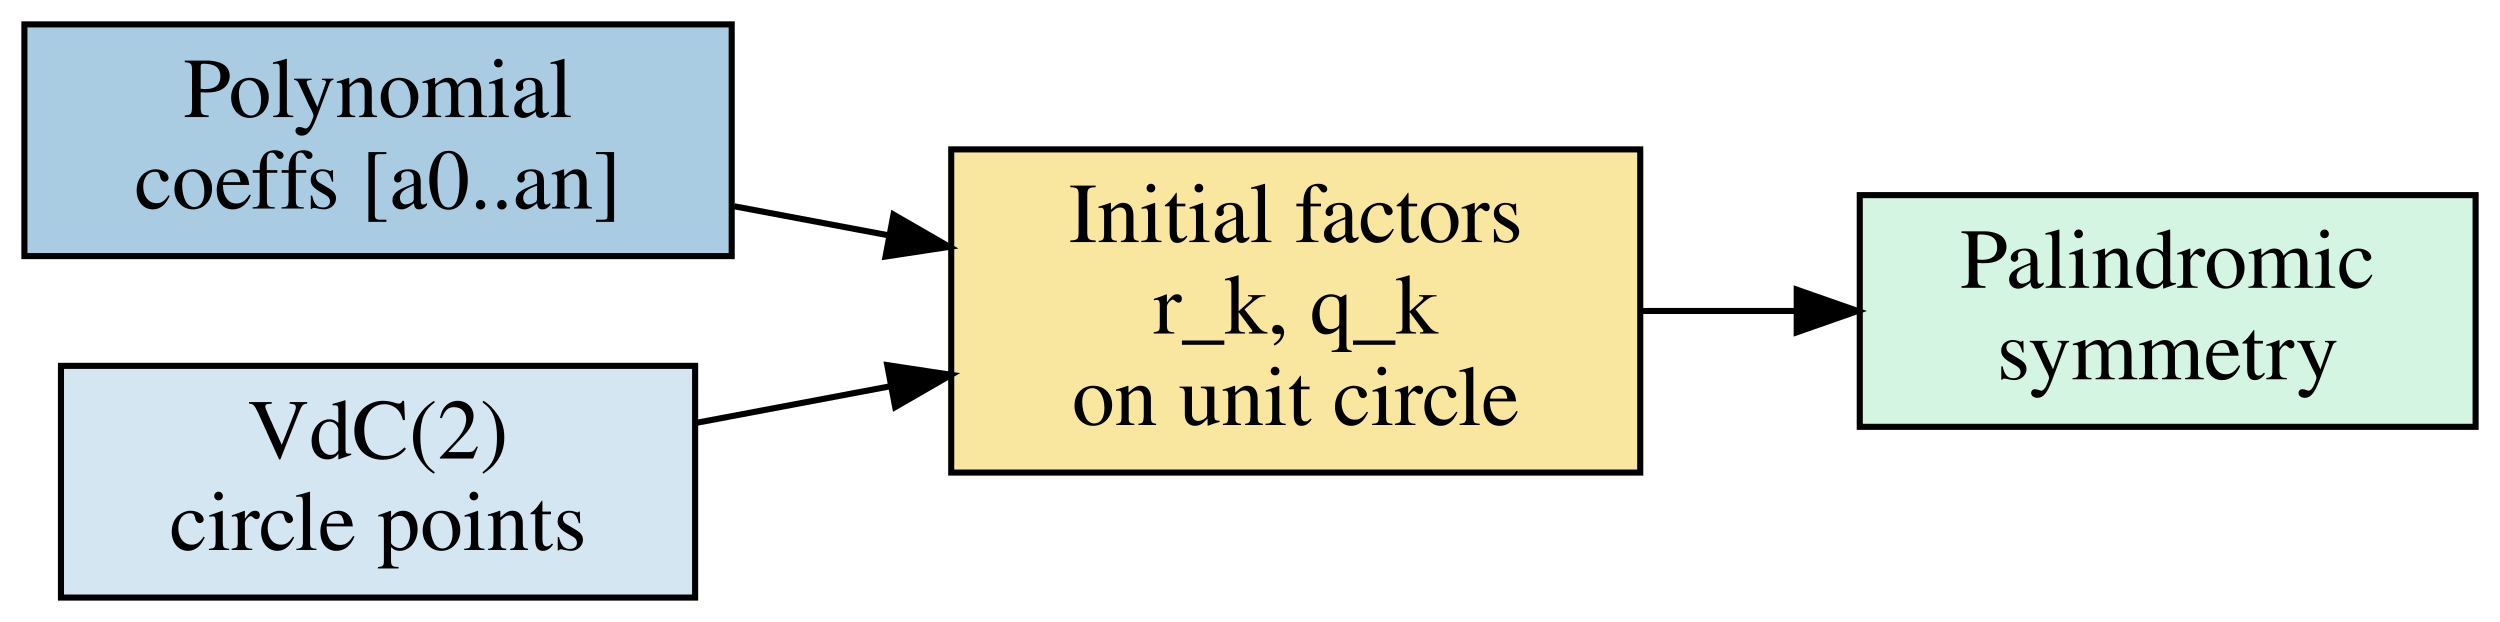
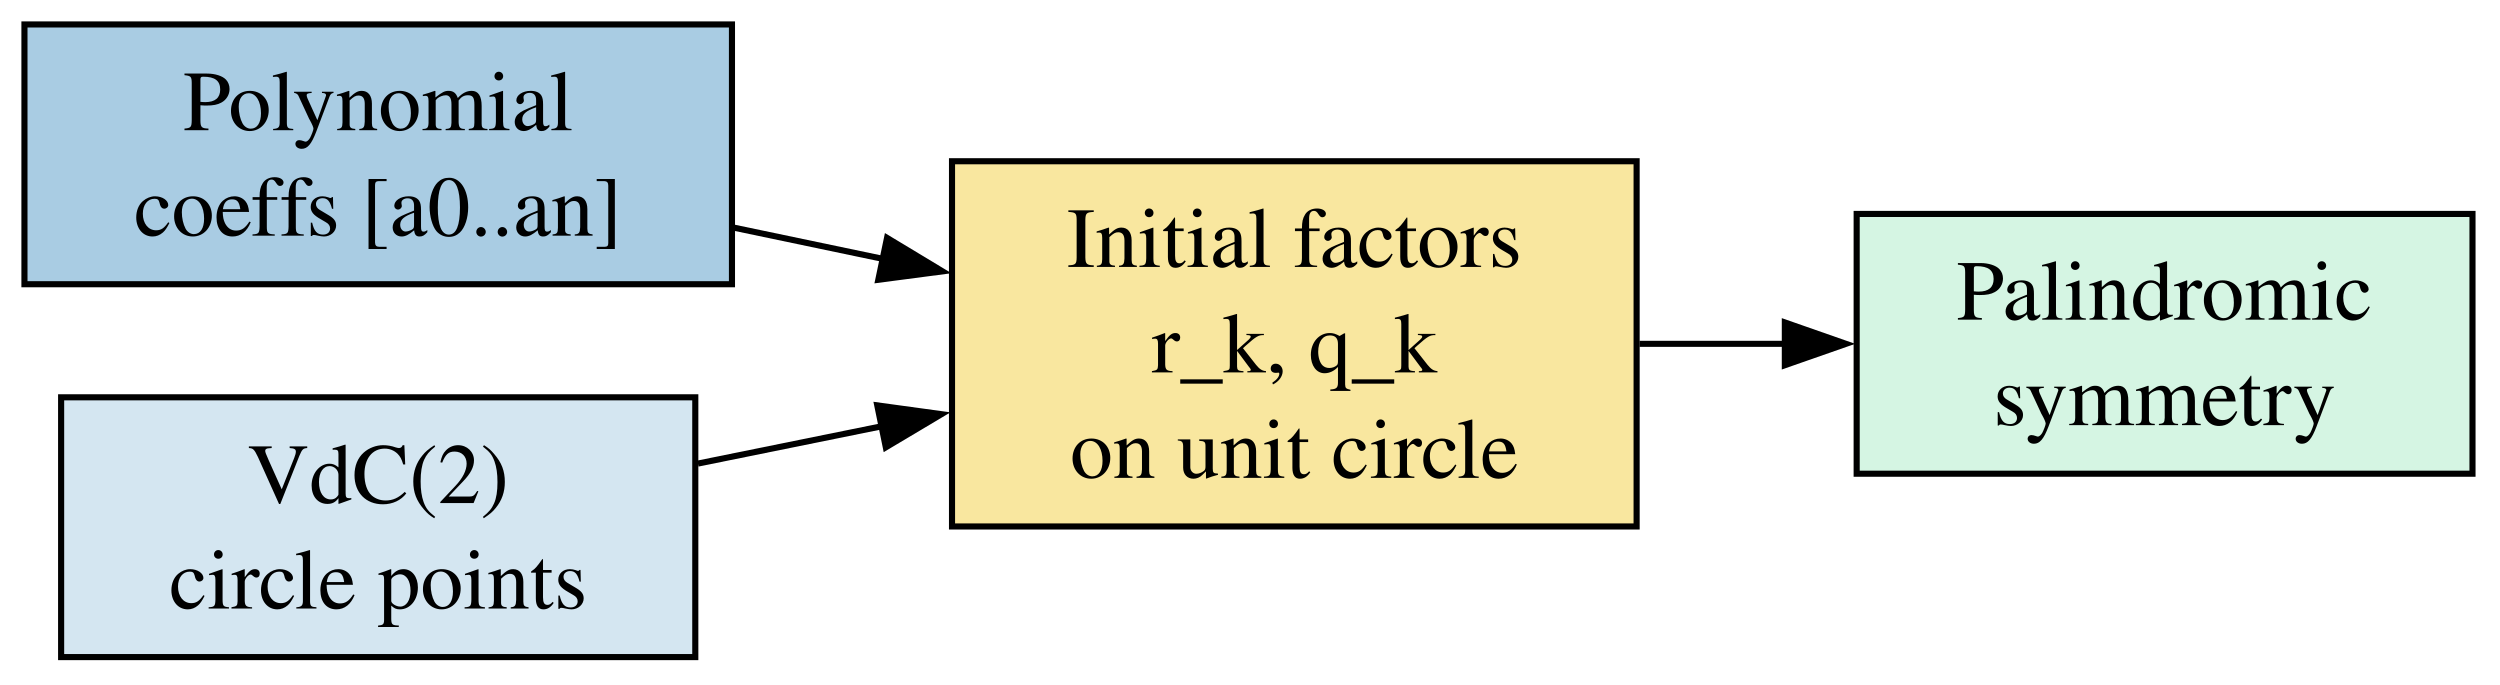
- <svg xmlns="http://www.w3.org/2000/svg" width="410pt" height="102pt" viewBox="0.00 0.00 410.00 102.00">
-   <g id="graph0" class="graph" transform="scale(1 1) rotate(0) translate(4 98)">
+ <svg xmlns="http://www.w3.org/2000/svg" width="409pt" height="112pt" viewBox="0.00 0.00 409.00 112.00">
+   <g id="graph0" class="graph" transform="scale(1 1) rotate(0) translate(4 107.5)">
    <g id="node1" class="node">
-       <polygon fill="#a9cce3" stroke="black" points="116,-94 0,-94 0,-56 116,-56 116,-94" />
-       <text text-anchor="middle" x="58" y="-78.8" font-family="Times,serif" font-size="14.00">Polynomial</text>
-       <text text-anchor="middle" x="58" y="-63.8" font-family="Times,serif" font-size="14.00">coeffs [a0..an]</text>
+       <polygon fill="#a9cce3" stroke="black" points="115.75,-103.5 0,-103.5 0,-61 115.75,-61 115.75,-103.5" />
+       <text xml:space="preserve" text-anchor="middle" x="57.88" y="-86.2" font-family="Times,serif" font-size="14.00">Polynomial</text>
+       <text xml:space="preserve" text-anchor="middle" x="57.88" y="-68.95" font-family="Times,serif" font-size="14.00">coeffs [a0..an]</text>
    </g>
    <g id="node3" class="node">
-       <polygon fill="#f9e79f" stroke="black" points="265,-73.5 152,-73.5 152,-20.5 265,-20.5 265,-73.5" />
-       <text text-anchor="middle" x="208.5" y="-58.3" font-family="Times,serif" font-size="14.00">Initial factors</text>
-       <text text-anchor="middle" x="208.5" y="-43.3" font-family="Times,serif" font-size="14.00">r_k, q_k</text>
-       <text text-anchor="middle" x="208.5" y="-28.3" font-family="Times,serif" font-size="14.00">on unit circle</text>
+       <polygon fill="#f9e79f" stroke="black" points="263.75,-81.12 151.75,-81.12 151.75,-21.37 263.75,-21.37 263.75,-81.12" />
+       <text xml:space="preserve" text-anchor="middle" x="207.75" y="-63.83" font-family="Times,serif" font-size="14.00">Initial factors</text>
+       <text xml:space="preserve" text-anchor="middle" x="207.75" y="-46.58" font-family="Times,serif" font-size="14.00">r_k, q_k</text>
+       <text xml:space="preserve" text-anchor="middle" x="207.75" y="-29.32" font-family="Times,serif" font-size="14.00">on unit circle</text>
    </g>
    <g id="edge1" class="edge">
-       <path fill="none" stroke="black" d="M116.41,-64.17C124.74,-62.6 133.37,-60.98 141.85,-59.38" />
-       <polygon fill="black" stroke="black" points="142.53,-62.81 151.7,-57.52 141.23,-55.93 142.53,-62.81" />
+       <path fill="none" stroke="black" d="M116.05,-70.26C124.09,-68.58 132.42,-66.83 140.62,-65.11" />
+       <polygon fill="black" stroke="black" points="141.12,-68.58 150.19,-63.11 139.69,-61.73 141.12,-68.58" />
    </g>
    <g id="node2" class="node">
-       <polygon fill="#d4e6f1" stroke="black" points="110,-38 6,-38 6,0 110,0 110,-38" />
-       <text text-anchor="middle" x="58" y="-22.8" font-family="Times,serif" font-size="14.00">VdC(2)</text>
-       <text text-anchor="middle" x="58" y="-7.8" font-family="Times,serif" font-size="14.00">circle points</text>
+       <polygon fill="#d4e6f1" stroke="black" points="109.75,-42.5 6,-42.5 6,0 109.75,0 109.75,-42.5" />
+       <text xml:space="preserve" text-anchor="middle" x="57.88" y="-25.2" font-family="Times,serif" font-size="14.00">VdC(2)</text>
+       <text xml:space="preserve" text-anchor="middle" x="57.88" y="-7.95" font-family="Times,serif" font-size="14.00">circle points</text>
    </g>
    <g id="edge2" class="edge">
-       <path fill="none" stroke="black" d="M110.11,-28.64C120.34,-30.57 131.23,-32.62 141.88,-34.63" />
-       <polygon fill="black" stroke="black" points="141.51,-38.12 151.98,-36.53 142.81,-31.24 141.51,-38.12" />
+       <path fill="none" stroke="black" d="M110.18,-31.66C119.88,-33.63 130.15,-35.71 140.23,-37.76" />
+       <polygon fill="black" stroke="black" points="139.52,-41.18 150.02,-39.74 140.92,-34.32 139.52,-41.18" />
    </g>
    <g id="node4" class="node">
-       <polygon fill="#d5f5e3" stroke="black" points="402,-66 301,-66 301,-28 402,-28 402,-66" />
-       <text text-anchor="middle" x="351.5" y="-50.8" font-family="Times,serif" font-size="14.00">Palindromic</text>
-       <text text-anchor="middle" x="351.5" y="-35.8" font-family="Times,serif" font-size="14.00">symmetry</text>
+       <polygon fill="#d5f5e3" stroke="black" points="400.5,-72.5 299.75,-72.5 299.75,-30 400.5,-30 400.5,-72.5" />
+       <text xml:space="preserve" text-anchor="middle" x="350.12" y="-55.2" font-family="Times,serif" font-size="14.00">Palindromic</text>
+       <text xml:space="preserve" text-anchor="middle" x="350.12" y="-37.95" font-family="Times,serif" font-size="14.00">symmetry</text>
    </g>
    <g id="edge3" class="edge">
-       <path fill="none" stroke="black" d="M265.23,-47C273.55,-47 282.15,-47 290.55,-47" />
-       <polygon fill="black" stroke="black" points="290.66,-50.5 300.66,-47 290.66,-43.5 290.66,-50.5" />
+       <path fill="none" stroke="black" d="M264.23,-51.25C272.06,-51.25 280.14,-51.25 288.06,-51.25" />
+       <polygon fill="black" stroke="black" points="288,-54.75 298,-51.25 288,-47.75 288,-54.75" />
    </g>
  </g>
</svg>
